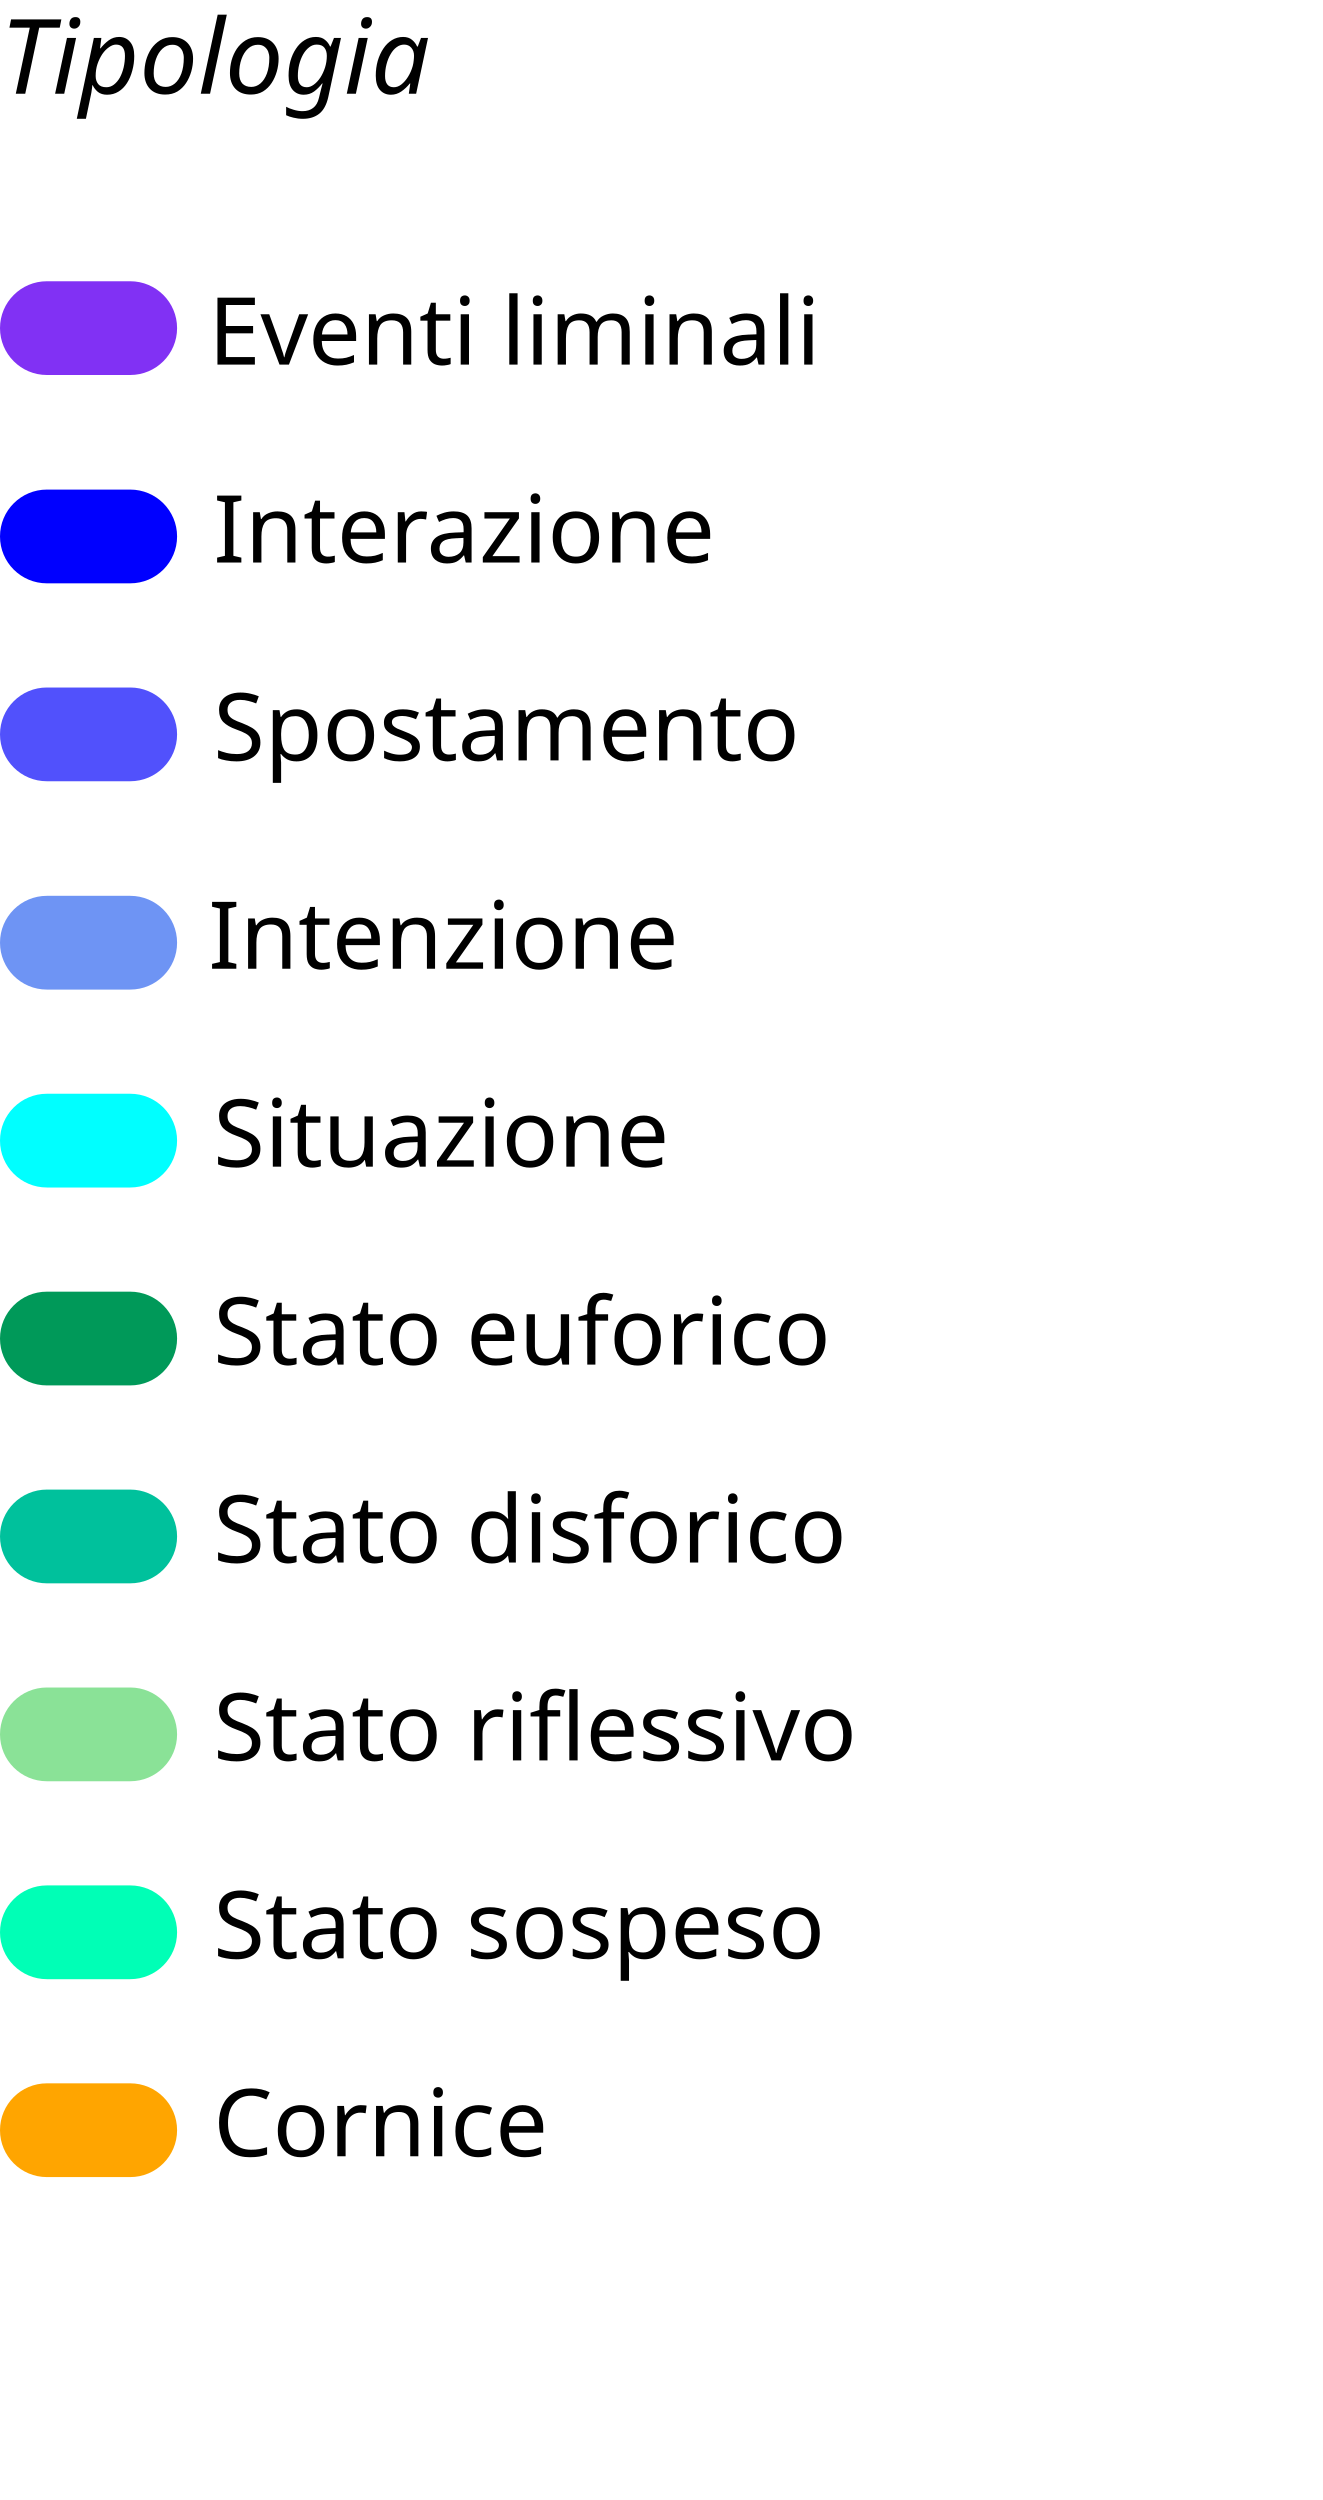
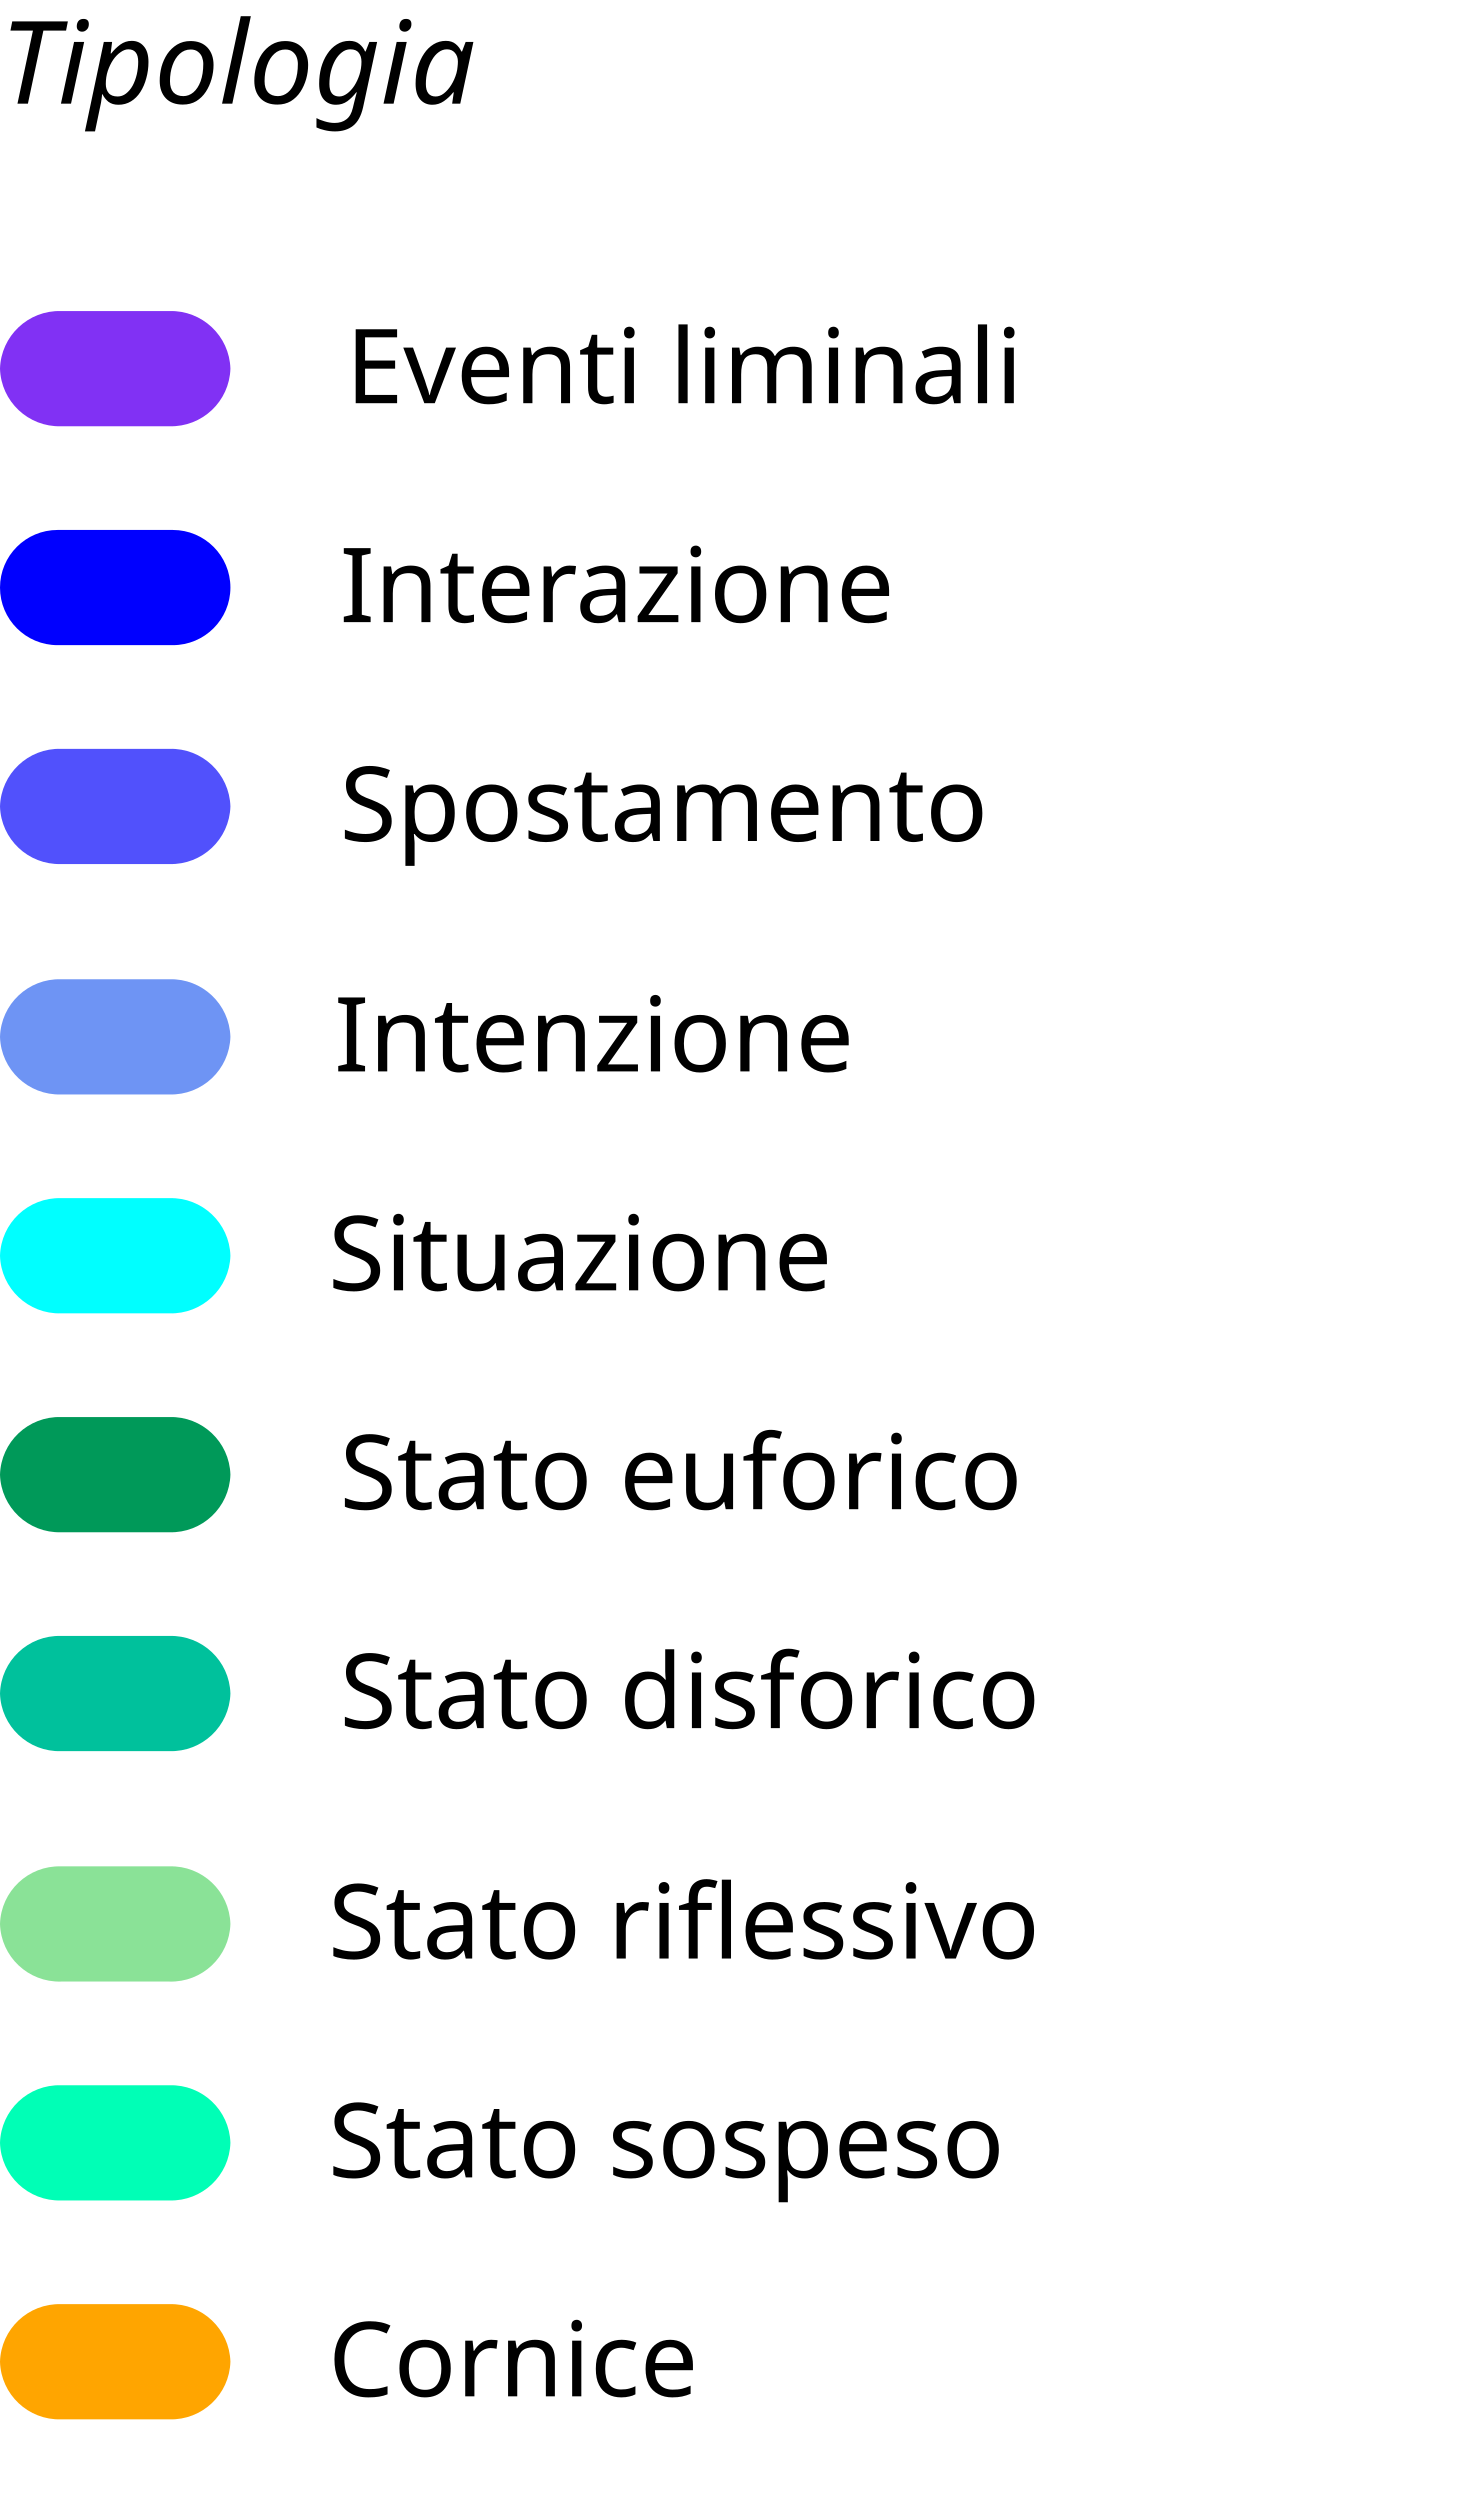
- <svg xmlns="http://www.w3.org/2000/svg" width="127" height="240" viewBox="0 0 127 240">
+ <svg xmlns="http://www.w3.org/2000/svg" width="127" height="217" viewBox="0 0 127 217">
  <defs>
    <clipPath id="clip-legenda_02">
-       <rect width="127" height="240" />
+       <rect width="127" height="217" />
    </clipPath>
  </defs>
  <g id="legenda_02" clip-path="url(#clip-legenda_02)">
    <g id="Group_788" data-name="Group 788" transform="translate(-839 -1229)">
-       <g id="Group_591" data-name="Group 591" transform="translate(47 -50)">
-         <g id="Group_312" data-name="Group 312" transform="translate(792 1305)">
-           <text id="Eventi_liminali" data-name="Eventi liminali" transform="translate(20 9)" font-size="9" font-family="HKGrotesk-Regular, HK Grotesk" style="isolation: isolate">
-             <tspan x="0" y="0">Eventi liminali</tspan>
-           </text>
-           <path id="Path_47" data-name="Path 47" d="M4.5,0h8a4.5,4.5,0,0,1,0,9h-8a4.5,4.5,0,0,1,0-9Z" transform="translate(0 1)" fill="#8131f4" />
-         </g>
-       </g>
-       <g id="Group_592" data-name="Group 592" transform="translate(47 -71)">
-         <text id="Interazione" transform="translate(812.483 1354)" font-size="9" font-family="HKGrotesk-Regular, HK Grotesk" style="isolation: isolate">
-           <tspan x="0" y="0">Interazione</tspan>
-         </text>
-         <rect id="Rectangle_181" data-name="Rectangle 181" width="17" height="9" rx="4.5" transform="translate(792 1347)" fill="blue" />
-       </g>
-       <g id="Group_593" data-name="Group 593" transform="translate(47 -72)">
-         <path id="Path_48" data-name="Path 48" d="M4.5,0h8a4.5,4.5,0,0,1,0,9h-8a4.5,4.5,0,0,1,0-9Z" transform="translate(792 1367)" fill="#5151fc" />
-         <text id="Spostamento" transform="translate(812.483 1374)" font-size="9" font-family="HKGrotesk-Regular, HK Grotesk" style="isolation: isolate">
-           <tspan x="0" y="0">Spostamento</tspan>
-         </text>
-       </g>
-       <g id="Group_594" data-name="Group 594" transform="translate(47 -33)">
-         <path id="Path_48-2" data-name="Path 48" d="M4.5,0h8a4.5,4.5,0,0,1,0,9h-8a4.5,4.5,0,0,1,0-9Z" transform="translate(792 1367)" fill="aqua" />
-         <text id="Situazione" transform="translate(812.483 1374)" font-size="9" font-family="HKGrotesk-Regular, HK Grotesk" style="isolation: isolate">
-           <tspan x="0" y="0">Situazione</tspan>
-         </text>
-       </g>
-       <g id="Group_595" data-name="Group 595" transform="translate(47 -14)">
-         <path id="Path_48-3" data-name="Path 48" d="M4.5,0h8a4.5,4.5,0,0,1,0,9h-8a4.5,4.5,0,0,1,0-9Z" transform="translate(792 1367)" fill="#009959" />
-         <text id="Stato_euforico" data-name="Stato euforico" transform="translate(812.483 1374)" font-size="9" font-family="HKGrotesk-Regular, HK Grotesk" style="isolation: isolate">
-           <tspan x="0" y="0">Stato euforico</tspan>
-         </text>
-       </g>
-       <g id="Group_596" data-name="Group 596" transform="translate(47 5)">
-         <path id="Path_48-4" data-name="Path 48" d="M4.5,0h8a4.5,4.5,0,0,1,0,9h-8a4.5,4.5,0,0,1,0-9Z" transform="translate(792 1367)" fill="#00c19c" />
-         <text id="Stato_disforico" data-name="Stato disforico" transform="translate(812.483 1374)" font-size="9" font-family="HKGrotesk-Regular, HK Grotesk" style="isolation: isolate">
-           <tspan x="0" y="0">Stato disforico</tspan>
-         </text>
-       </g>
-       <g id="Group_597" data-name="Group 597" transform="translate(47 24)">
-         <path id="Path_48-5" data-name="Path 48" d="M4.5,0h8a4.5,4.5,0,0,1,0,9h-8a4.5,4.5,0,0,1,0-9Z" transform="translate(792 1367)" fill="#8ae297" />
-         <text id="Stato_riflessivo" data-name="Stato riflessivo" transform="translate(812.483 1374)" font-size="9" font-family="HKGrotesk-Regular, HK Grotesk" style="isolation: isolate">
-           <tspan x="0" y="0">Stato riflessivo</tspan>
-         </text>
-       </g>
-       <g id="Group_598" data-name="Group 598" transform="translate(47 43)">
-         <path id="Path_48-6" data-name="Path 48" d="M4.5,0h8a4.5,4.5,0,0,1,0,9h-8a4.5,4.5,0,0,1,0-9Z" transform="translate(792 1367)" fill="#00ffb6" />
-         <text id="Stato_sospeso" data-name="Stato sospeso" transform="translate(812.483 1374)" font-size="9" font-family="HKGrotesk-Regular, HK Grotesk" style="isolation: isolate">
-           <tspan x="0" y="0">Stato sospeso</tspan>
-         </text>
-       </g>
-       <g id="Group_599" data-name="Group 599" transform="translate(47 62)">
-         <path id="Path_48-7" data-name="Path 48" d="M4.5,0h8a4.5,4.5,0,0,1,0,9h-8a4.5,4.5,0,0,1,0-9Z" transform="translate(792 1367)" fill="orange" />
-         <text id="Cornice" transform="translate(812.483 1374)" font-size="9" font-family="HKGrotesk-Regular, HK Grotesk" style="isolation: isolate">
-           <tspan x="0" y="0">Cornice</tspan>
-         </text>
-       </g>
-       <g id="Group_600" data-name="Group 600" transform="translate(47 -12)">
-         <text id="Intenzione" transform="translate(812 1334)" font-size="9" font-family="HKGrotesk-Regular, HK Grotesk" style="isolation: isolate">
-           <tspan x="0" y="0">Intenzione</tspan>
-         </text>
-         <path id="Path_46" data-name="Path 46" d="M4.5,0h8a4.5,4.5,0,0,1,0,9h-8a4.5,4.5,0,0,1,0-9Z" transform="translate(792 1327)" fill="#6e94f4" />
-       </g>
      <text id="Tipologia" transform="translate(839 1238)" font-size="10" font-family="HKGrotesk-Italic, HK Grotesk" font-style="italic">
        <tspan x="0" y="0">Tipologia</tspan>
      </text>
+       <g id="Group_24094" data-name="Group 24094" transform="translate(839 1229)">
+         <text id="Eventi_liminali" data-name="Eventi liminali" transform="translate(30 35)" font-size="9" font-family="HKGrotesk-Regular, HK Grotesk" style="isolation: isolate">
+           <tspan x="0" y="0">Eventi liminali</tspan>
+         </text>
+         <path id="Path_47" data-name="Path 47" d="M5.294,0h9.412A5.153,5.153,0,0,1,20,5a5.153,5.153,0,0,1-5.294,5H5.294A5.153,5.153,0,0,1,0,5,5.153,5.153,0,0,1,5.294,0Z" transform="translate(0 27)" fill="#8131f4" />
+         <text id="Interazione" transform="translate(29.483 54)" font-size="9" font-family="HKGrotesk-Regular, HK Grotesk" style="isolation: isolate">
+           <tspan x="0" y="0">Interazione</tspan>
+         </text>
+         <rect id="Rectangle_181" data-name="Rectangle 181" width="20" height="10" rx="5" transform="translate(0 46)" fill="blue" />
+         <path id="Path_48" data-name="Path 48" d="M5.294,0h9.412A5.153,5.153,0,0,1,20,5a5.153,5.153,0,0,1-5.294,5H5.294A5.153,5.153,0,0,1,0,5,5.153,5.153,0,0,1,5.294,0Z" transform="translate(0 65)" fill="#5151fc" />
+         <text id="Spostamento" transform="translate(29.483 73)" font-size="9" font-family="HKGrotesk-Regular, HK Grotesk" style="isolation: isolate">
+           <tspan x="0" y="0">Spostamento</tspan>
+         </text>
+         <path id="Path_48-2" data-name="Path 48" d="M5.294,0h9.412A5.153,5.153,0,0,1,20,5a5.153,5.153,0,0,1-5.294,5H5.294A5.153,5.153,0,0,1,0,5,5.153,5.153,0,0,1,5.294,0Z" transform="translate(0 104)" fill="aqua" />
+         <text id="Situazione" transform="translate(28.483 112)" font-size="9" font-family="HKGrotesk-Regular, HK Grotesk" style="isolation: isolate">
+           <tspan x="0" y="0">Situazione</tspan>
+         </text>
+         <path id="Path_48-3" data-name="Path 48" d="M5.294,0h9.412A5.153,5.153,0,0,1,20,5a5.153,5.153,0,0,1-5.294,5H5.294A5.153,5.153,0,0,1,0,5,5.153,5.153,0,0,1,5.294,0Z" transform="translate(0 123)" fill="#009959" />
+         <text id="Stato_euforico" data-name="Stato euforico" transform="translate(29.483 131)" font-size="9" font-family="HKGrotesk-Regular, HK Grotesk" style="isolation: isolate">
+           <tspan x="0" y="0">Stato euforico</tspan>
+         </text>
+         <path id="Path_48-4" data-name="Path 48" d="M5.294,0h9.412A5.153,5.153,0,0,1,20,5a5.153,5.153,0,0,1-5.294,5H5.294A5.153,5.153,0,0,1,0,5,5.153,5.153,0,0,1,5.294,0Z" transform="translate(0 142)" fill="#00c19c" />
+         <text id="Stato_disforico" data-name="Stato disforico" transform="translate(29.483 150)" font-size="9" font-family="HKGrotesk-Regular, HK Grotesk" style="isolation: isolate">
+           <tspan x="0" y="0">Stato disforico</tspan>
+         </text>
+         <path id="Path_48-5" data-name="Path 48" d="M5.294,0h9.412A5.153,5.153,0,0,1,20,5a5.153,5.153,0,0,1-5.294,5H5.294A5.153,5.153,0,0,1,0,5,5.153,5.153,0,0,1,5.294,0Z" transform="translate(0 162)" fill="#8ae297" />
+         <text id="Stato_riflessivo" data-name="Stato riflessivo" transform="translate(28.483 170)" font-size="9" font-family="HKGrotesk-Regular, HK Grotesk" style="isolation: isolate">
+           <tspan x="0" y="0">Stato riflessivo</tspan>
+         </text>
+         <path id="Path_48-6" data-name="Path 48" d="M5.294,0h9.412A5.153,5.153,0,0,1,20,5a5.153,5.153,0,0,1-5.294,5H5.294A5.153,5.153,0,0,1,0,5,5.153,5.153,0,0,1,5.294,0Z" transform="translate(0 181)" fill="#00ffb6" />
+         <text id="Stato_sospeso" data-name="Stato sospeso" transform="translate(28.483 189)" font-size="9" font-family="HKGrotesk-Regular, HK Grotesk" style="isolation: isolate">
+           <tspan x="0" y="0">Stato sospeso</tspan>
+         </text>
+         <path id="Path_48-7" data-name="Path 48" d="M5.294,0h9.412A5.153,5.153,0,0,1,20,5a5.153,5.153,0,0,1-5.294,5H5.294A5.153,5.153,0,0,1,0,5,5.153,5.153,0,0,1,5.294,0Z" transform="translate(0 200)" fill="orange" />
+         <text id="Cornice" transform="translate(28.483 208)" font-size="9" font-family="HKGrotesk-Regular, HK Grotesk" style="isolation: isolate">
+           <tspan x="0" y="0">Cornice</tspan>
+         </text>
+         <text id="Intenzione" transform="translate(29 93)" font-size="9" font-family="HKGrotesk-Regular, HK Grotesk" style="isolation: isolate">
+           <tspan x="0" y="0">Intenzione</tspan>
+         </text>
+         <path id="Path_46" data-name="Path 46" d="M5.294,0h9.412A5.153,5.153,0,0,1,20,5a5.153,5.153,0,0,1-5.294,5H5.294A5.153,5.153,0,0,1,0,5,5.153,5.153,0,0,1,5.294,0Z" transform="translate(0 85)" fill="#6e94f4" />
+       </g>
    </g>
  </g>
</svg>
